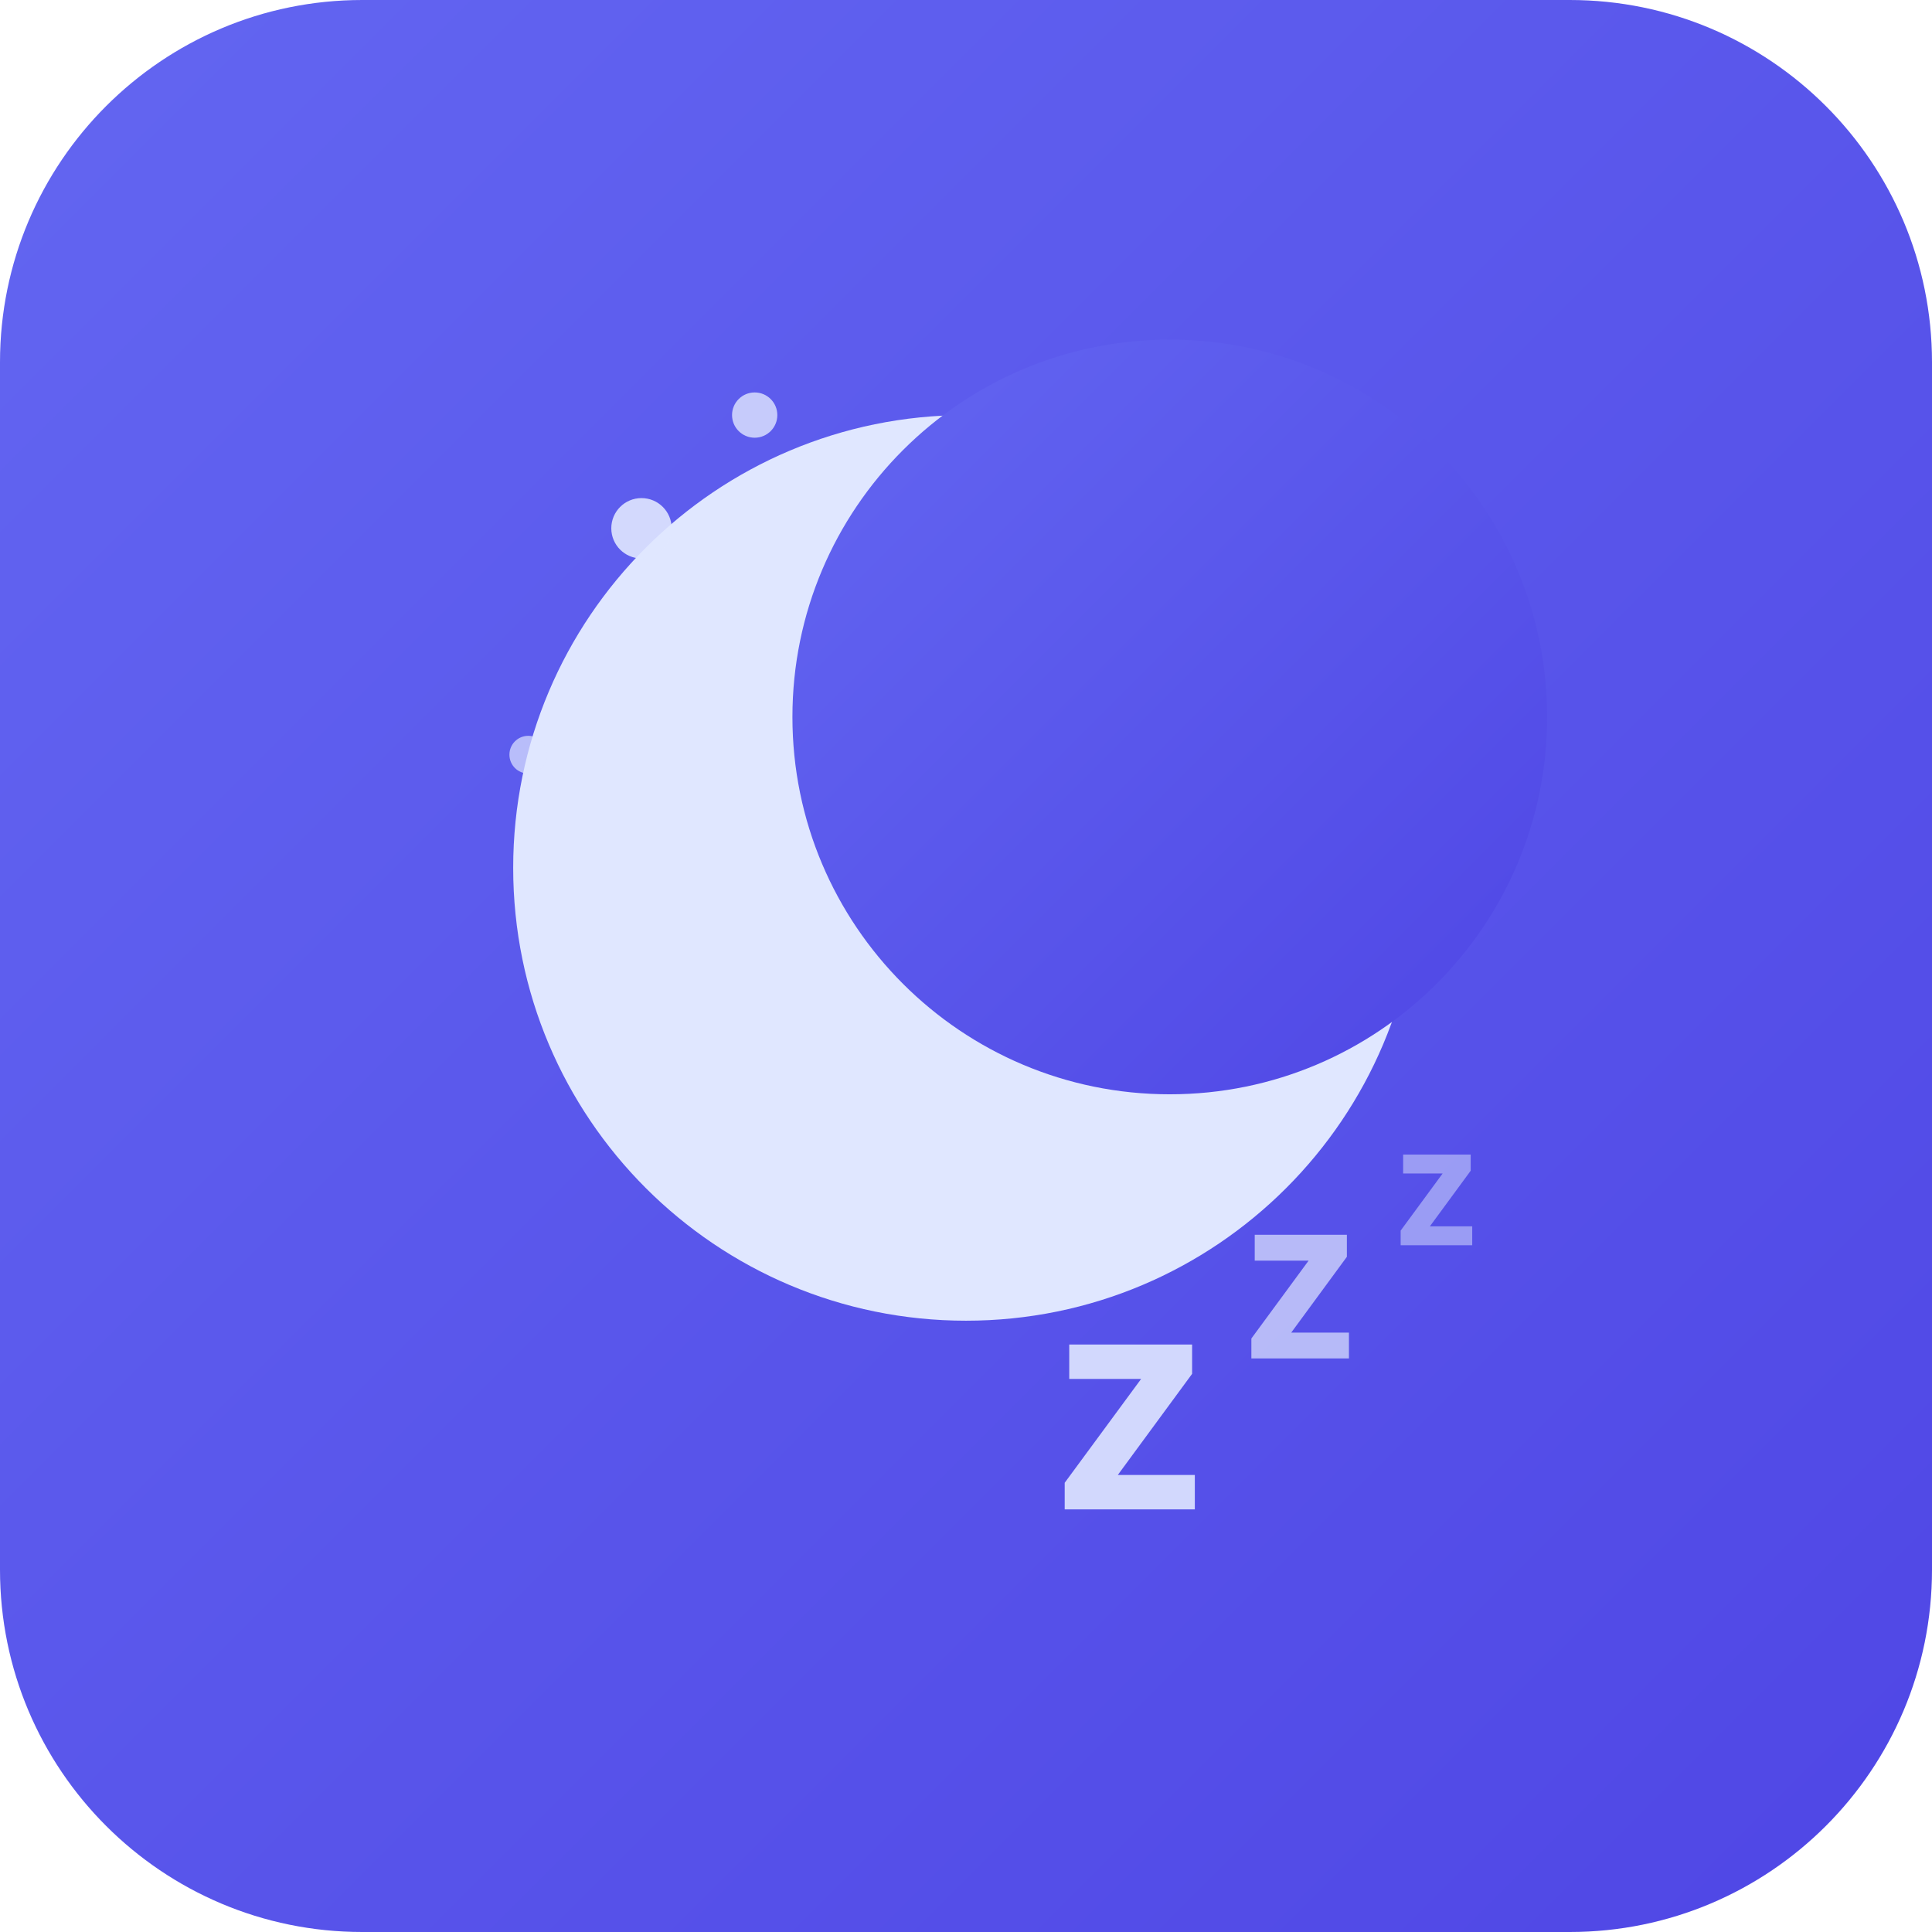
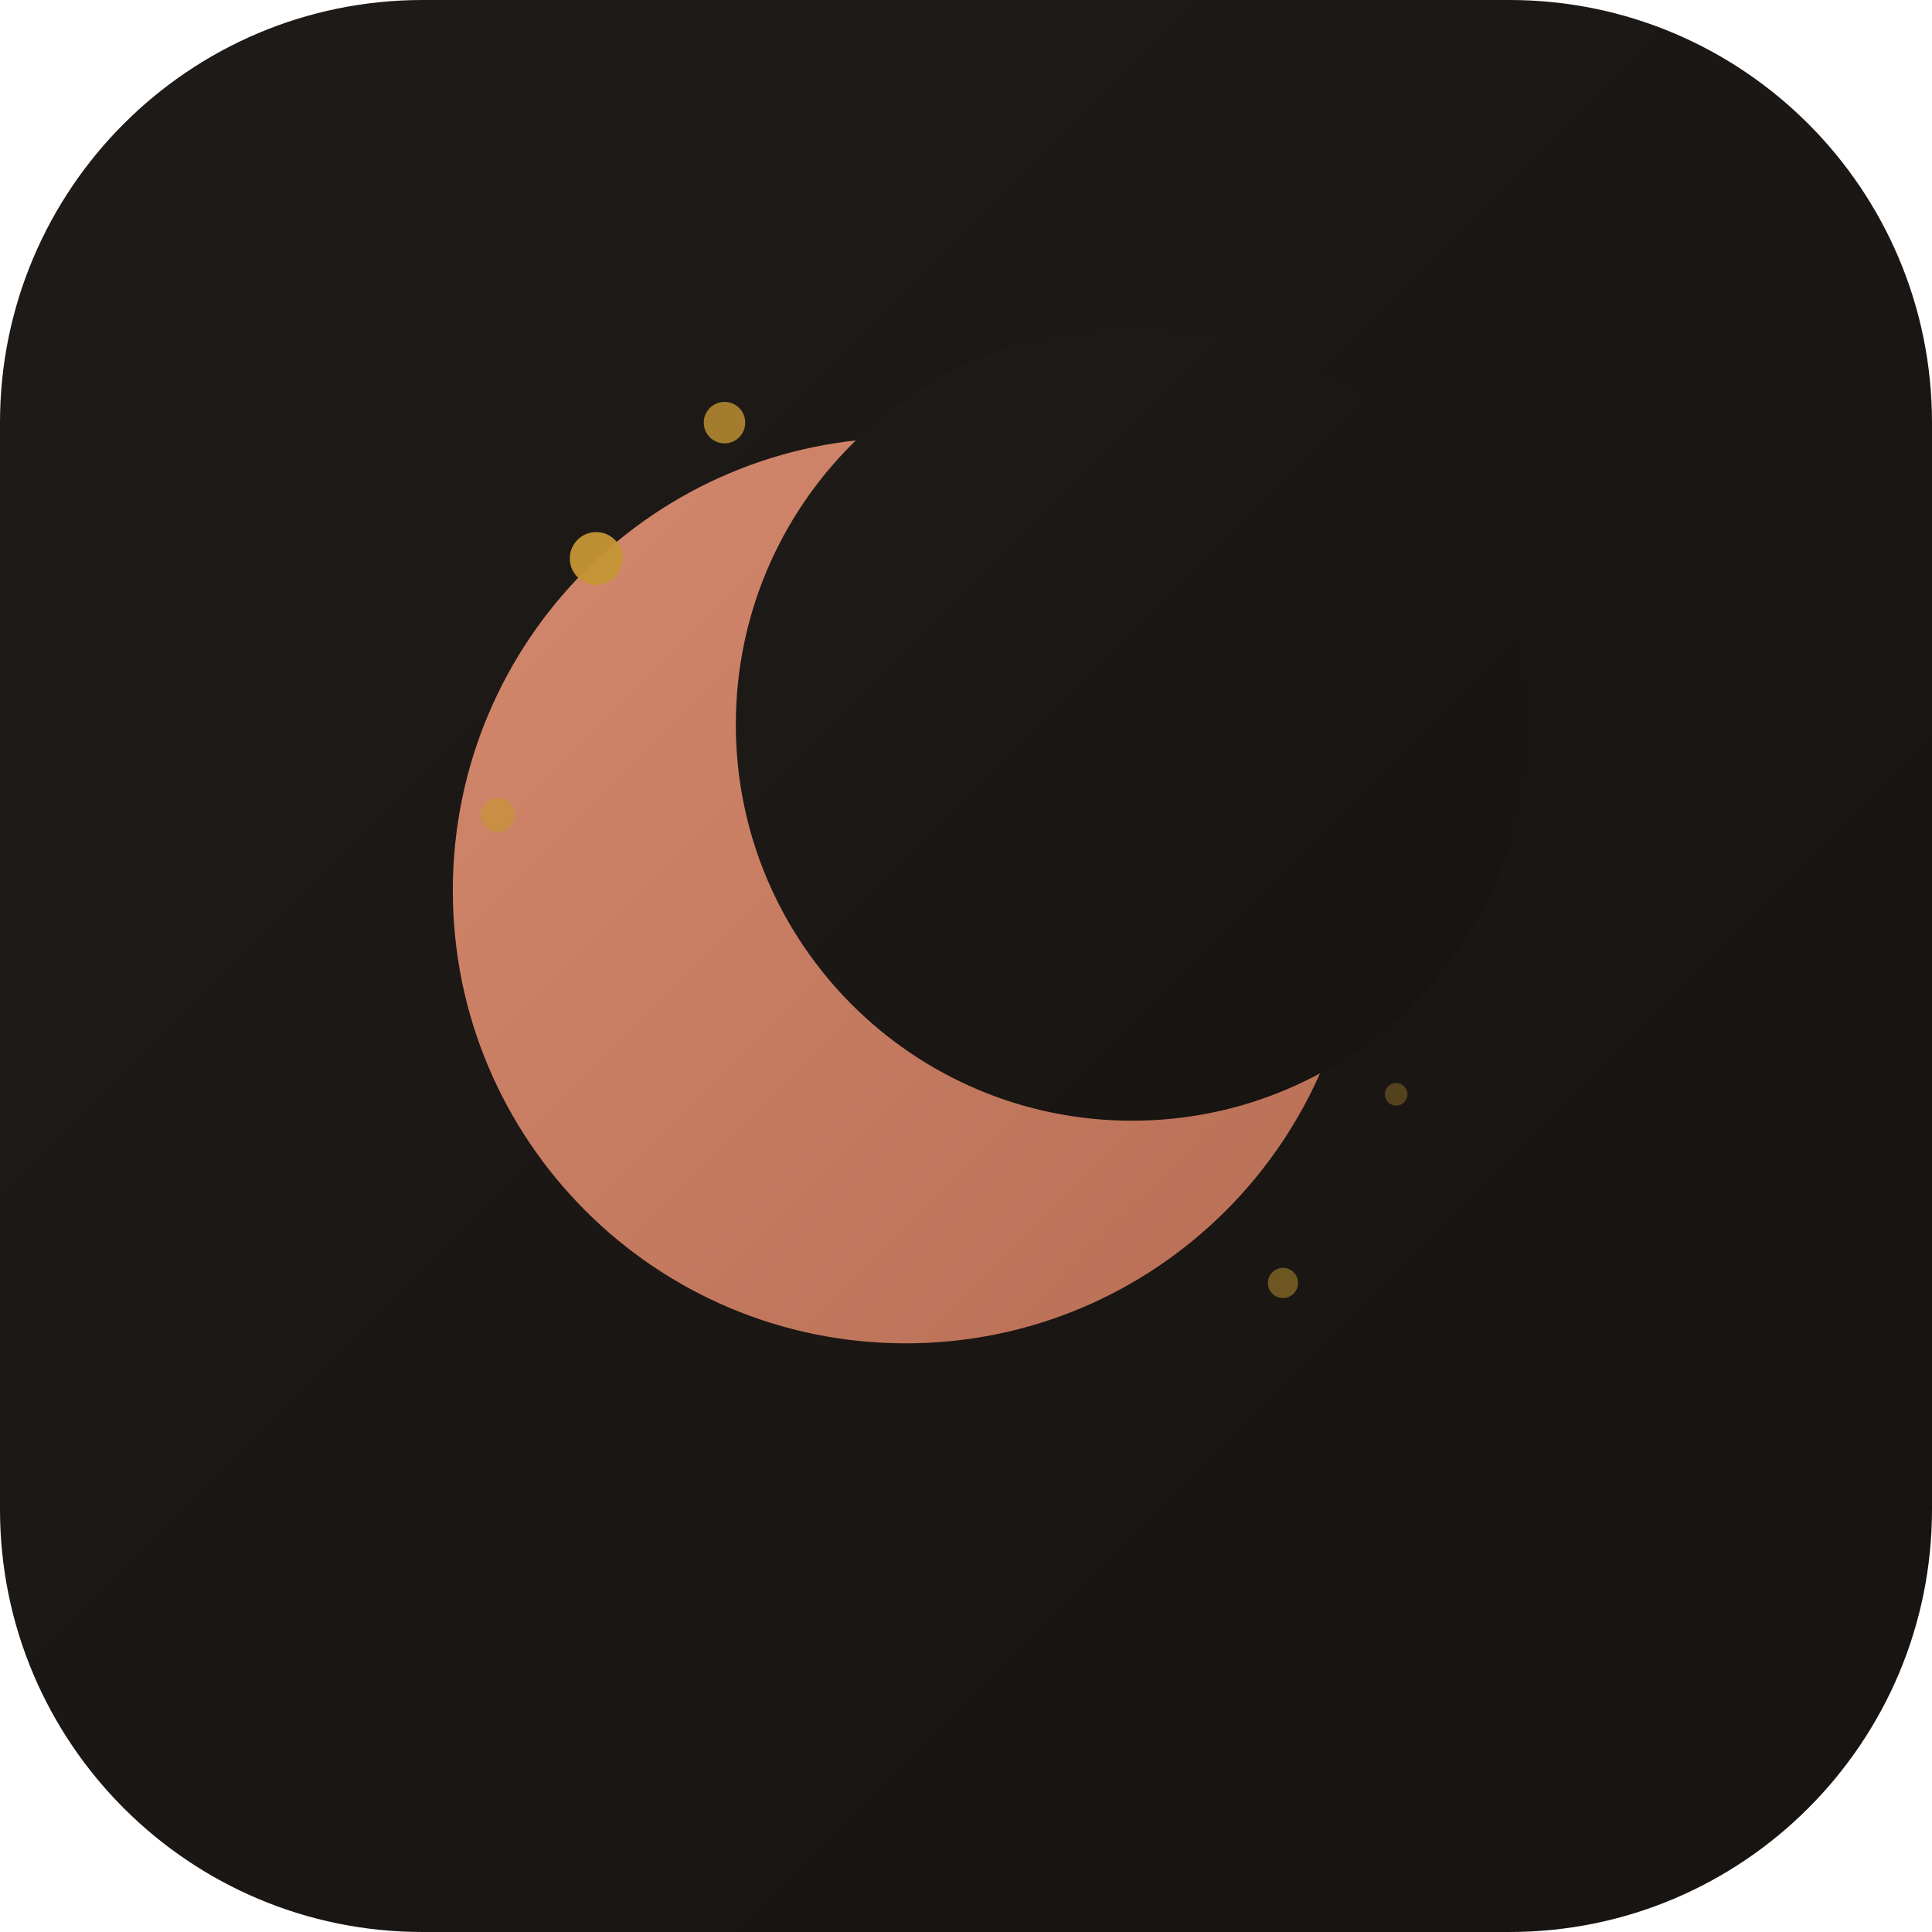
<svg xmlns="http://www.w3.org/2000/svg" viewBox="0 0 512 512">
  <defs>
    <linearGradient id="bg" x1="0%" y1="0%" x2="100%" y2="100%">
-       <stop offset="0%" style="stop-color:#6366f1" />
-       <stop offset="100%" style="stop-color:#4f46e5" />
+       <stop offset="0%" stop-color="#1f1b18" />
+       <stop offset="100%" stop-color="#161310" />
+     </linearGradient>
+     <linearGradient id="moon" x1="0%" y1="0%" x2="100%" y2="100%">
+       <stop offset="0%" stop-color="#d4896e" />
+       <stop offset="100%" stop-color="#b86e54" />
    </linearGradient>
  </defs>
-   <rect width="512" height="512" rx="96" fill="url(#bg)" />
-   <circle cx="256" cy="230" r="120" fill="#e0e7ff" />
-   <circle cx="310" cy="190" r="100" fill="url(#bg)" />
-   <circle cx="170" cy="140" r="8" fill="#e0e7ff" opacity="0.9" />
-   <circle cx="140" cy="200" r="5" fill="#e0e7ff" opacity="0.7" />
-   <circle cx="200" cy="110" r="6" fill="#e0e7ff" opacity="0.8" />
-   <text x="280" y="400" font-family="system-ui,sans-serif" font-weight="700" font-size="80" fill="#e0e7ff" opacity="0.9">z</text>
-   <text x="330" y="360" font-family="system-ui,sans-serif" font-weight="700" font-size="60" fill="#e0e7ff" opacity="0.7">z</text>
-   <text x="370" y="330" font-family="system-ui,sans-serif" font-weight="700" font-size="44" fill="#e0e7ff" opacity="0.5">z</text>
+   <rect width="512" height="512" rx="112" fill="url(#bg)" />
+   <circle cx="240" cy="236" r="120" fill="url(#moon)" />
+   <circle cx="300" cy="192" r="105" fill="url(#bg)" />
+   <circle cx="158" cy="148" r="7" fill="#c49533" opacity="0.95" />
+   <circle cx="132" cy="216" r="4.5" fill="#c49533" opacity="0.65" />
+   <circle cx="192" cy="112" r="5.5" fill="#c49533" opacity="0.8" />
+   <circle cx="340" cy="340" r="4" fill="#c49533" opacity="0.5" />
+   <circle cx="370" cy="290" r="3" fill="#c49533" opacity="0.35" />
</svg>
